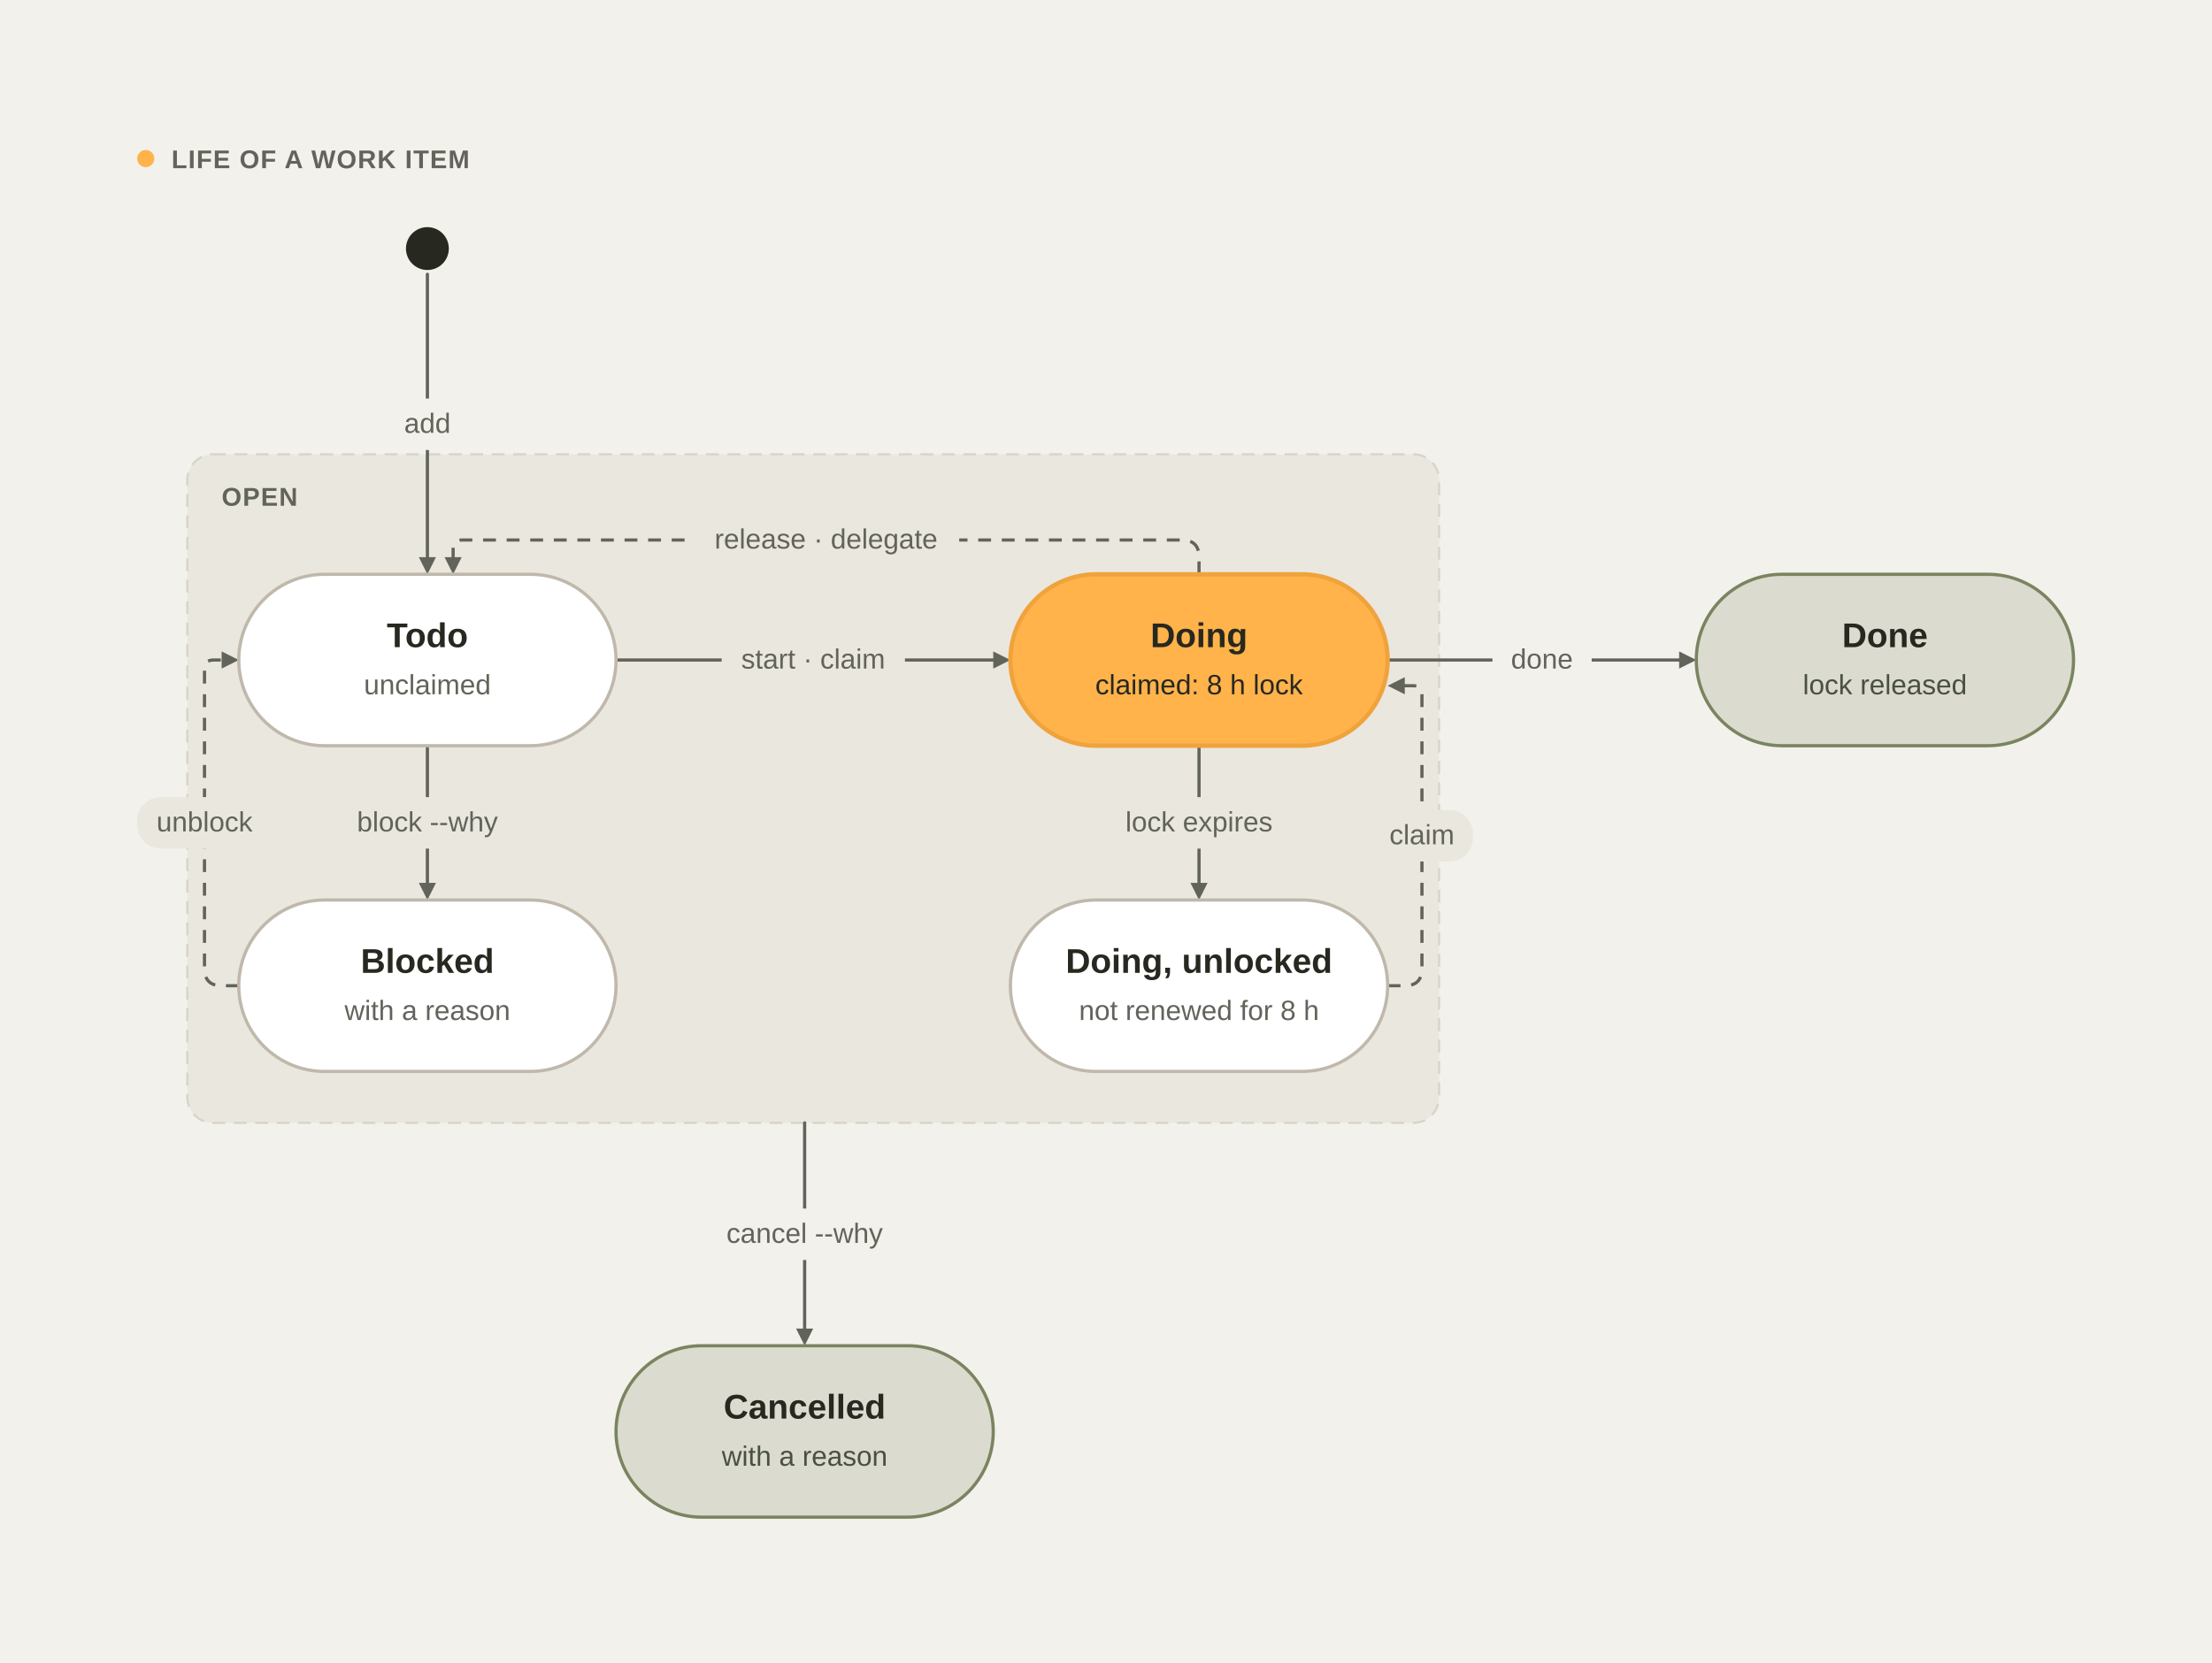
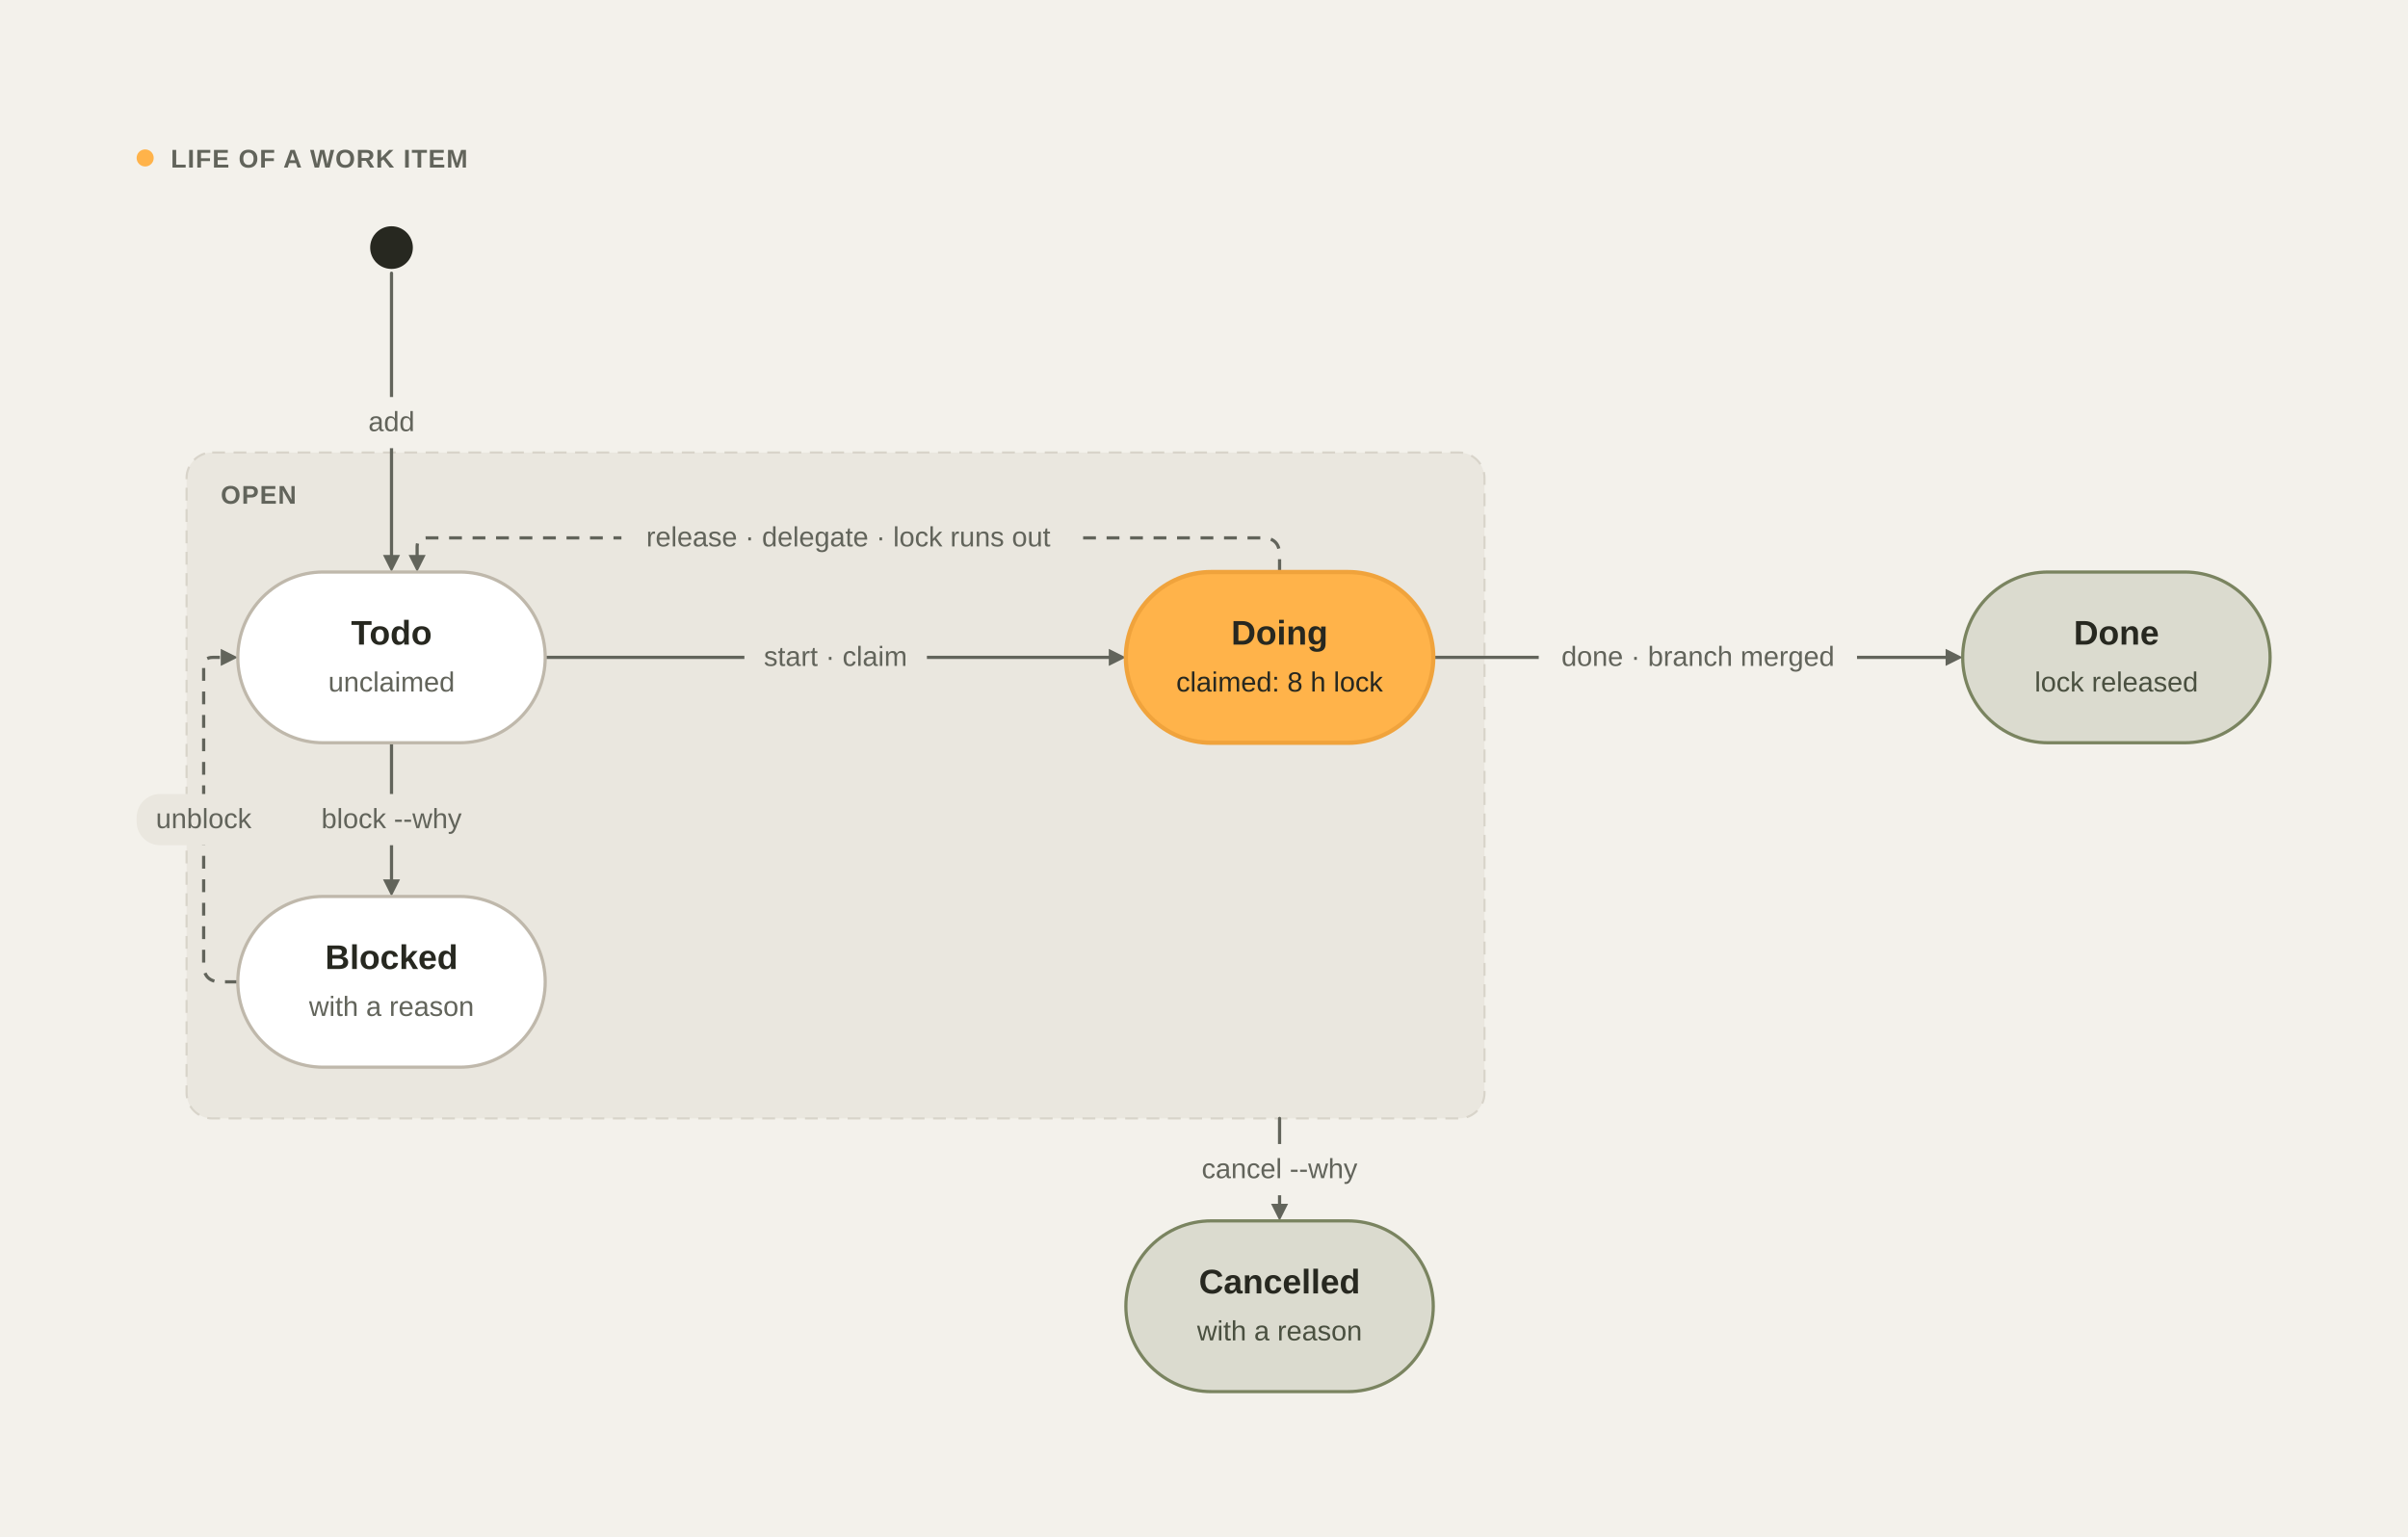
- <svg xmlns="http://www.w3.org/2000/svg" width="1032" height="776" viewBox="0 0 1032 776" role="img" aria-labelledby="dk-title dk-desc">
-   <rect width="1032" height="776" fill="#F3F1EB" />
+ <svg xmlns="http://www.w3.org/2000/svg" width="1128" height="720" viewBox="0 0 1128 720" role="img" aria-labelledby="dk-title dk-desc">
+   <rect width="1128" height="720" fill="#F3F1EB" />
  <g font-family="Manrope, 'Manrope Variable', system-ui, -apple-system, 'Segoe UI', Arial, sans-serif">
    <circle cx="68" cy="74" r="4" fill="#FFB34A" />
    <text x="80" y="78.5" font-size="12" font-weight="600" fill="#62645B" letter-spacing="0.48">LIFE OF A WORK ITEM</text>
    <g transform="translate(111.4,84.0)">
-       <rect x="-24.0" y="128.0" width="584.0" height="312.0" rx="12" fill="#EAE7DF" stroke="#D8D4CA" stroke-width="1" stroke-dasharray="6 4" />
+       <rect x="-24.0" y="128.0" width="608.0" height="312.0" rx="12" fill="#EAE7DF" stroke="#D8D4CA" stroke-width="1" stroke-dasharray="6 4" />
      <text x="-8.0" y="152.0" font-size="12" font-weight="600" fill="#62645B" text-anchor="start" letter-spacing="0.48">OPEN</text>
-       <path d="M88.0,44.0 L88.0,176.5" fill="none" stroke="#62645B" stroke-width="1.5" stroke-linejoin="round" stroke-linecap="round" />
-       <polygon points="88.0,184.0 84.0,176.0 92.0,176.0" fill="#62645B" />
-       <rect x="68.6" y="102.0" width="38.7" height="24.0" rx="11.0" fill="#F3F1EB" />
-       <text x="88.0" y="118.0" font-size="13" font-weight="400" fill="#62645B" text-anchor="middle">add</text>
-       <path d="M176.0,224.0 L352.5,224.0" fill="none" stroke="#62645B" stroke-width="1.5" stroke-linejoin="round" stroke-linecap="round" />
-       <polygon points="360.0,224.0 352.0,228.0 352.0,220.0" fill="#62645B" />
-       <rect x="225.3" y="212.0" width="85.5" height="24.0" rx="11.0" fill="#EAE7DF" />
-       <text x="268.0" y="228.0" font-size="13" font-weight="400" fill="#62645B" text-anchor="middle">start · claim</text>
-       <path d="M448.0,184.0 L448.0,176.0 Q448.0,168.0 440.0,168.0 L104.2,168.0 Q100.0,168.0 100.0,172.2 L100.0,176.5" fill="none" stroke="#62645B" stroke-width="1.5" stroke-linejoin="round" stroke-dasharray="6 5" stroke-linecap="butt" />
-       <polygon points="100.0,184.0 96.0,176.0 104.0,176.0" fill="#62645B" />
-       <rect x="211.9" y="156.0" width="124.2" height="24.0" rx="11.0" fill="#EAE7DF" />
-       <text x="274.0" y="172.0" font-size="13" font-weight="400" fill="#62645B" text-anchor="middle">release · delegate</text>
-       <path d="M536.0,224.0 L672.5,224.0" fill="none" stroke="#62645B" stroke-width="1.5" stroke-linejoin="round" stroke-linecap="round" />
-       <polygon points="680.0,224.0 672.0,228.0 672.0,220.0" fill="#62645B" />
-       <rect x="584.9" y="212.0" width="46.3" height="24.0" rx="11.0" fill="#F3F1EB" />
-       <text x="608.0" y="228.0" font-size="13" font-weight="400" fill="#62645B" text-anchor="middle">done</text>
-       <path d="M88.0,264.0 L88.0,328.5" fill="none" stroke="#62645B" stroke-width="1.5" stroke-linejoin="round" stroke-linecap="round" />
-       <polygon points="88.0,336.0 84.0,328.0 92.0,328.0" fill="#62645B" />
-       <rect x="45.7" y="288.0" width="84.7" height="24.0" rx="11.0" fill="#EAE7DF" />
-       <text x="88.0" y="304.0" font-size="13" font-weight="400" fill="#62645B" text-anchor="middle">block --why</text>
+       <path d="M72.0,44.0 L72.0,176.5" fill="none" stroke="#62645B" stroke-width="1.5" stroke-linejoin="round" stroke-linecap="round" />
+       <polygon points="72.0,184.0 68.0,176.0 76.0,176.0" fill="#62645B" />
+       <rect x="52.6" y="102.0" width="38.7" height="24.0" rx="11.0" fill="#F3F1EB" />
+       <text x="72.0" y="118.0" font-size="13" font-weight="400" fill="#62645B" text-anchor="middle">add</text>
+       <path d="M144.0,224.0 L408.5,224.0" fill="none" stroke="#62645B" stroke-width="1.5" stroke-linejoin="round" stroke-linecap="round" />
+       <polygon points="416.0,224.0 408.0,228.0 408.0,220.0" fill="#62645B" />
+       <rect x="237.3" y="212.0" width="85.5" height="24.0" rx="11.0" fill="#EAE7DF" />
+       <text x="280.0" y="228.0" font-size="13" font-weight="400" fill="#62645B" text-anchor="middle">start · claim</text>
+       <path d="M488.0,184.0 L488.0,176.0 Q488.0,168.0 480.0,168.0 L88.2,168.0 Q84.0,168.0 84.0,172.2 L84.0,176.5" fill="none" stroke="#62645B" stroke-width="1.5" stroke-linejoin="round" stroke-dasharray="6 5" stroke-linecap="butt" />
+       <polygon points="84.0,184.0 80.0,176.0 88.0,176.0" fill="#62645B" />
+       <rect x="179.7" y="156.0" width="212.6" height="24.0" rx="11.0" fill="#EAE7DF" />
+       <text x="286.0" y="172.0" font-size="13" font-weight="400" fill="#62645B" text-anchor="middle">release · delegate · lock runs out</text>
+       <path d="M560.0,224.0 L800.5,224.0" fill="none" stroke="#62645B" stroke-width="1.5" stroke-linejoin="round" stroke-linecap="round" />
+       <polygon points="808.0,224.0 800.0,228.0 800.0,220.0" fill="#62645B" />
+       <rect x="609.4" y="212.0" width="149.1" height="24.0" rx="11.0" fill="#F3F1EB" />
+       <text x="684.0" y="228.0" font-size="13" font-weight="400" fill="#62645B" text-anchor="middle">done · branch merged</text>
+       <path d="M72.0,264.0 L72.0,328.5" fill="none" stroke="#62645B" stroke-width="1.5" stroke-linejoin="round" stroke-linecap="round" />
+       <polygon points="72.0,336.0 68.0,328.0 76.0,328.0" fill="#62645B" />
+       <rect x="29.7" y="288.0" width="84.7" height="24.0" rx="11.0" fill="#EAE7DF" />
+       <text x="72.0" y="304.0" font-size="13" font-weight="400" fill="#62645B" text-anchor="middle">block --why</text>
      <path d="M0.0,376.0 L-8.0,376.0 Q-16.0,376.0 -16.0,368.0 L-16.0,228.2 Q-16.0,224.0 -11.8,224.0 L-7.5,224.0" fill="none" stroke="#62645B" stroke-width="1.5" stroke-linejoin="round" stroke-dasharray="6 5" stroke-linecap="butt" />
      <polygon points="0.0,224.0 -8.0,228.0 -8.0,220.0" fill="#62645B" />
      <rect x="-47.4" y="288.0" width="62.8" height="24.0" rx="11.0" fill="#EAE7DF" />
      <text x="-16.0" y="304.0" font-size="13" font-weight="400" fill="#62645B" text-anchor="middle">unblock</text>
-       <path d="M448.0,264.0 L448.0,328.5" fill="none" stroke="#62645B" stroke-width="1.5" stroke-linejoin="round" stroke-linecap="round" />
-       <polygon points="448.0,336.0 444.0,328.0 452.0,328.0" fill="#62645B" />
-       <rect x="404.1" y="288.0" width="87.7" height="24.0" rx="11.0" fill="#EAE7DF" />
-       <text x="448.0" y="304.0" font-size="13" font-weight="400" fill="#62645B" text-anchor="middle">lock expires</text>
-       <path d="M536.0,376.0 L544.0,376.0 Q552.0,376.0 552.0,368.0 L552.0,240.2 Q552.0,236.0 547.8,236.0 L543.5,236.0" fill="none" stroke="#62645B" stroke-width="1.5" stroke-linejoin="round" stroke-dasharray="6 5" stroke-linecap="butt" />
-       <polygon points="536.0,236.0 544.0,232.0 544.0,240.0" fill="#62645B" />
-       <rect x="528.1" y="294.0" width="47.7" height="24.0" rx="11.0" fill="#EAE7DF" />
-       <text x="552.0" y="310.0" font-size="13" font-weight="400" fill="#62645B" text-anchor="middle">claim</text>
-       <path d="M264.0,440.0 L264.0,536.5" fill="none" stroke="#62645B" stroke-width="1.5" stroke-linejoin="round" stroke-linecap="round" />
-       <polygon points="264.0,544.0 260.0,536.0 268.0,536.0" fill="#62645B" />
-       <rect x="217.9" y="480.0" width="92.3" height="24.0" rx="11.0" fill="#F3F1EB" />
-       <text x="264.0" y="496.0" font-size="13" font-weight="400" fill="#62645B" text-anchor="middle">cancel --why</text>
-       <circle cx="88.0" cy="32.0" r="10" fill="#272820" />
-       <rect x="0.0" y="184.0" width="176.0" height="80.0" rx="40.0" fill="#FFFFFF" stroke="#BFB8AB" stroke-width="1.5" />
-       <text x="88.0" y="218.0" font-size="16" font-weight="600" fill="#272820" text-anchor="middle">Todo</text>
-       <text x="88.0" y="240.0" font-size="13" font-weight="400" fill="#62645B" text-anchor="middle">unclaimed</text>
-       <rect x="360.0" y="184.0" width="176.0" height="80.0" rx="40.0" fill="#FFB34A" stroke="#F0A33C" stroke-width="2" />
-       <text x="448.0" y="218.0" font-size="16" font-weight="600" fill="#272820" text-anchor="middle">Doing</text>
-       <text x="448.0" y="240.0" font-size="13" font-weight="400" fill="#272820" text-anchor="middle">claimed: 8 h lock</text>
-       <rect x="680.0" y="184.0" width="176.0" height="80.0" rx="40.0" fill="#DBDBCF" stroke="#7A8460" stroke-width="1.5" />
-       <text x="768.0" y="218.0" font-size="16" font-weight="600" fill="#272820" text-anchor="middle">Done</text>
-       <text x="768.0" y="240.0" font-size="13" font-weight="400" fill="#4A5040" text-anchor="middle">lock released</text>
-       <rect x="0.0" y="336.0" width="176.0" height="80.0" rx="40.0" fill="#FFFFFF" stroke="#BFB8AB" stroke-width="1.5" />
-       <text x="88.0" y="370.0" font-size="16" font-weight="600" fill="#272820" text-anchor="middle">Blocked</text>
-       <text x="88.0" y="392.0" font-size="13" font-weight="400" fill="#62645B" text-anchor="middle">with a reason</text>
-       <rect x="360.0" y="336.0" width="176.0" height="80.0" rx="40.0" fill="#FFFFFF" stroke="#BFB8AB" stroke-width="1.5" />
-       <text x="448.0" y="370.0" font-size="16" font-weight="600" fill="#272820" text-anchor="middle">Doing, unlocked</text>
-       <text x="448.0" y="392.0" font-size="13" font-weight="400" fill="#62645B" text-anchor="middle">not renewed for 8 h</text>
-       <rect x="176.0" y="544.0" width="176.0" height="80.0" rx="40.0" fill="#DBDBCF" stroke="#7A8460" stroke-width="1.5" />
-       <text x="264.0" y="578.0" font-size="16" font-weight="600" fill="#272820" text-anchor="middle">Cancelled</text>
-       <text x="264.0" y="600.0" font-size="13" font-weight="400" fill="#4A5040" text-anchor="middle">with a reason</text>
+       <path d="M488.0,440.0 L488.0,480.5" fill="none" stroke="#62645B" stroke-width="1.5" stroke-linejoin="round" stroke-linecap="round" />
+       <polygon points="488.0,488.0 484.0,480.0 492.0,480.0" fill="#62645B" />
+       <rect x="441.9" y="452.0" width="92.3" height="24.0" rx="11.0" fill="#F3F1EB" />
+       <text x="488.0" y="468.0" font-size="13" font-weight="400" fill="#62645B" text-anchor="middle">cancel --why</text>
+       <circle cx="72.0" cy="32.0" r="10" fill="#272820" />
+       <rect x="0.0" y="184.0" width="144.0" height="80.0" rx="40.0" fill="#FFFFFF" stroke="#BFB8AB" stroke-width="1.5" />
+       <text x="72.0" y="218.0" font-size="16" font-weight="600" fill="#272820" text-anchor="middle">Todo</text>
+       <text x="72.0" y="240.0" font-size="13" font-weight="400" fill="#62645B" text-anchor="middle">unclaimed</text>
+       <rect x="416.0" y="184.0" width="144.0" height="80.0" rx="40.0" fill="#FFB34A" stroke="#F0A33C" stroke-width="2" />
+       <text x="488.0" y="218.0" font-size="16" font-weight="600" fill="#272820" text-anchor="middle">Doing</text>
+       <text x="488.0" y="240.0" font-size="13" font-weight="400" fill="#272820" text-anchor="middle">claimed: 8 h lock</text>
+       <rect x="808.0" y="184.0" width="144.0" height="80.0" rx="40.0" fill="#DBDBCF" stroke="#7A8460" stroke-width="1.5" />
+       <text x="880.0" y="218.0" font-size="16" font-weight="600" fill="#272820" text-anchor="middle">Done</text>
+       <text x="880.0" y="240.0" font-size="13" font-weight="400" fill="#4A5040" text-anchor="middle">lock released</text>
+       <rect x="0.0" y="336.0" width="144.0" height="80.0" rx="40.0" fill="#FFFFFF" stroke="#BFB8AB" stroke-width="1.5" />
+       <text x="72.0" y="370.0" font-size="16" font-weight="600" fill="#272820" text-anchor="middle">Blocked</text>
+       <text x="72.0" y="392.0" font-size="13" font-weight="400" fill="#62645B" text-anchor="middle">with a reason</text>
+       <rect x="416.0" y="488.0" width="144.0" height="80.0" rx="40.0" fill="#DBDBCF" stroke="#7A8460" stroke-width="1.5" />
+       <text x="488.0" y="522.0" font-size="16" font-weight="600" fill="#272820" text-anchor="middle">Cancelled</text>
+       <text x="488.0" y="544.0" font-size="13" font-weight="400" fill="#4A5040" text-anchor="middle">with a reason</text>
    </g>
  </g>
</svg>
